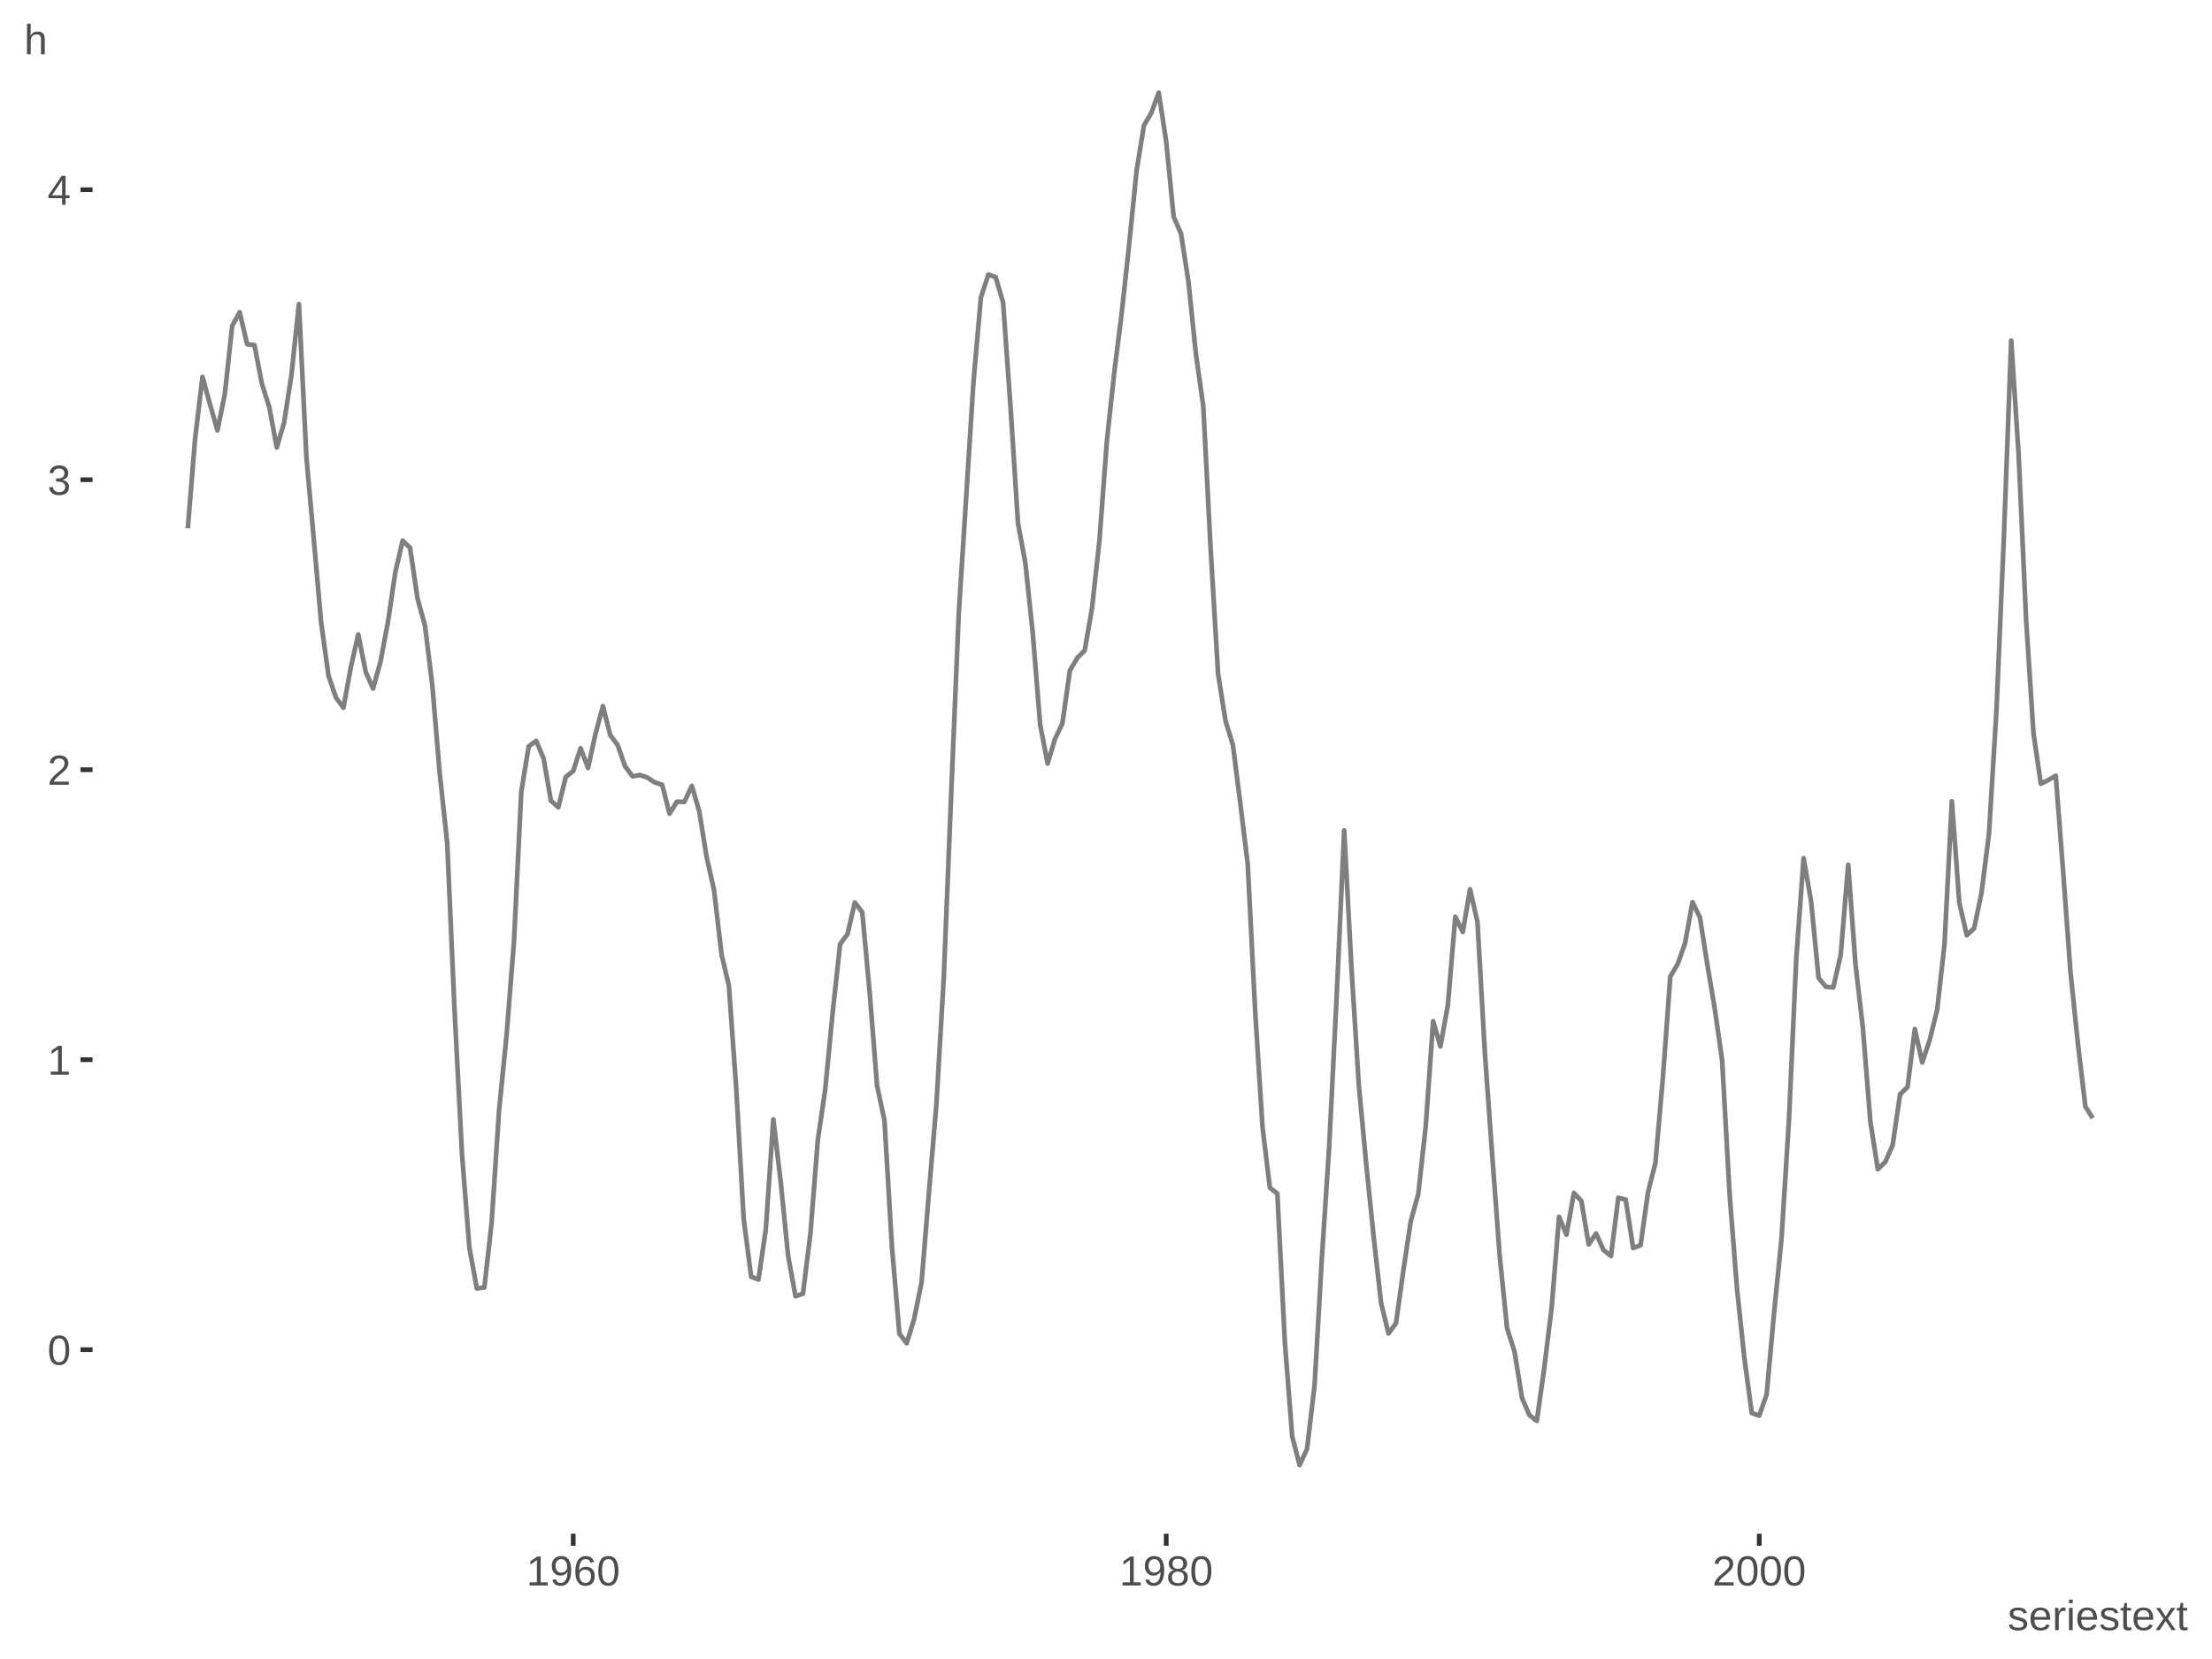
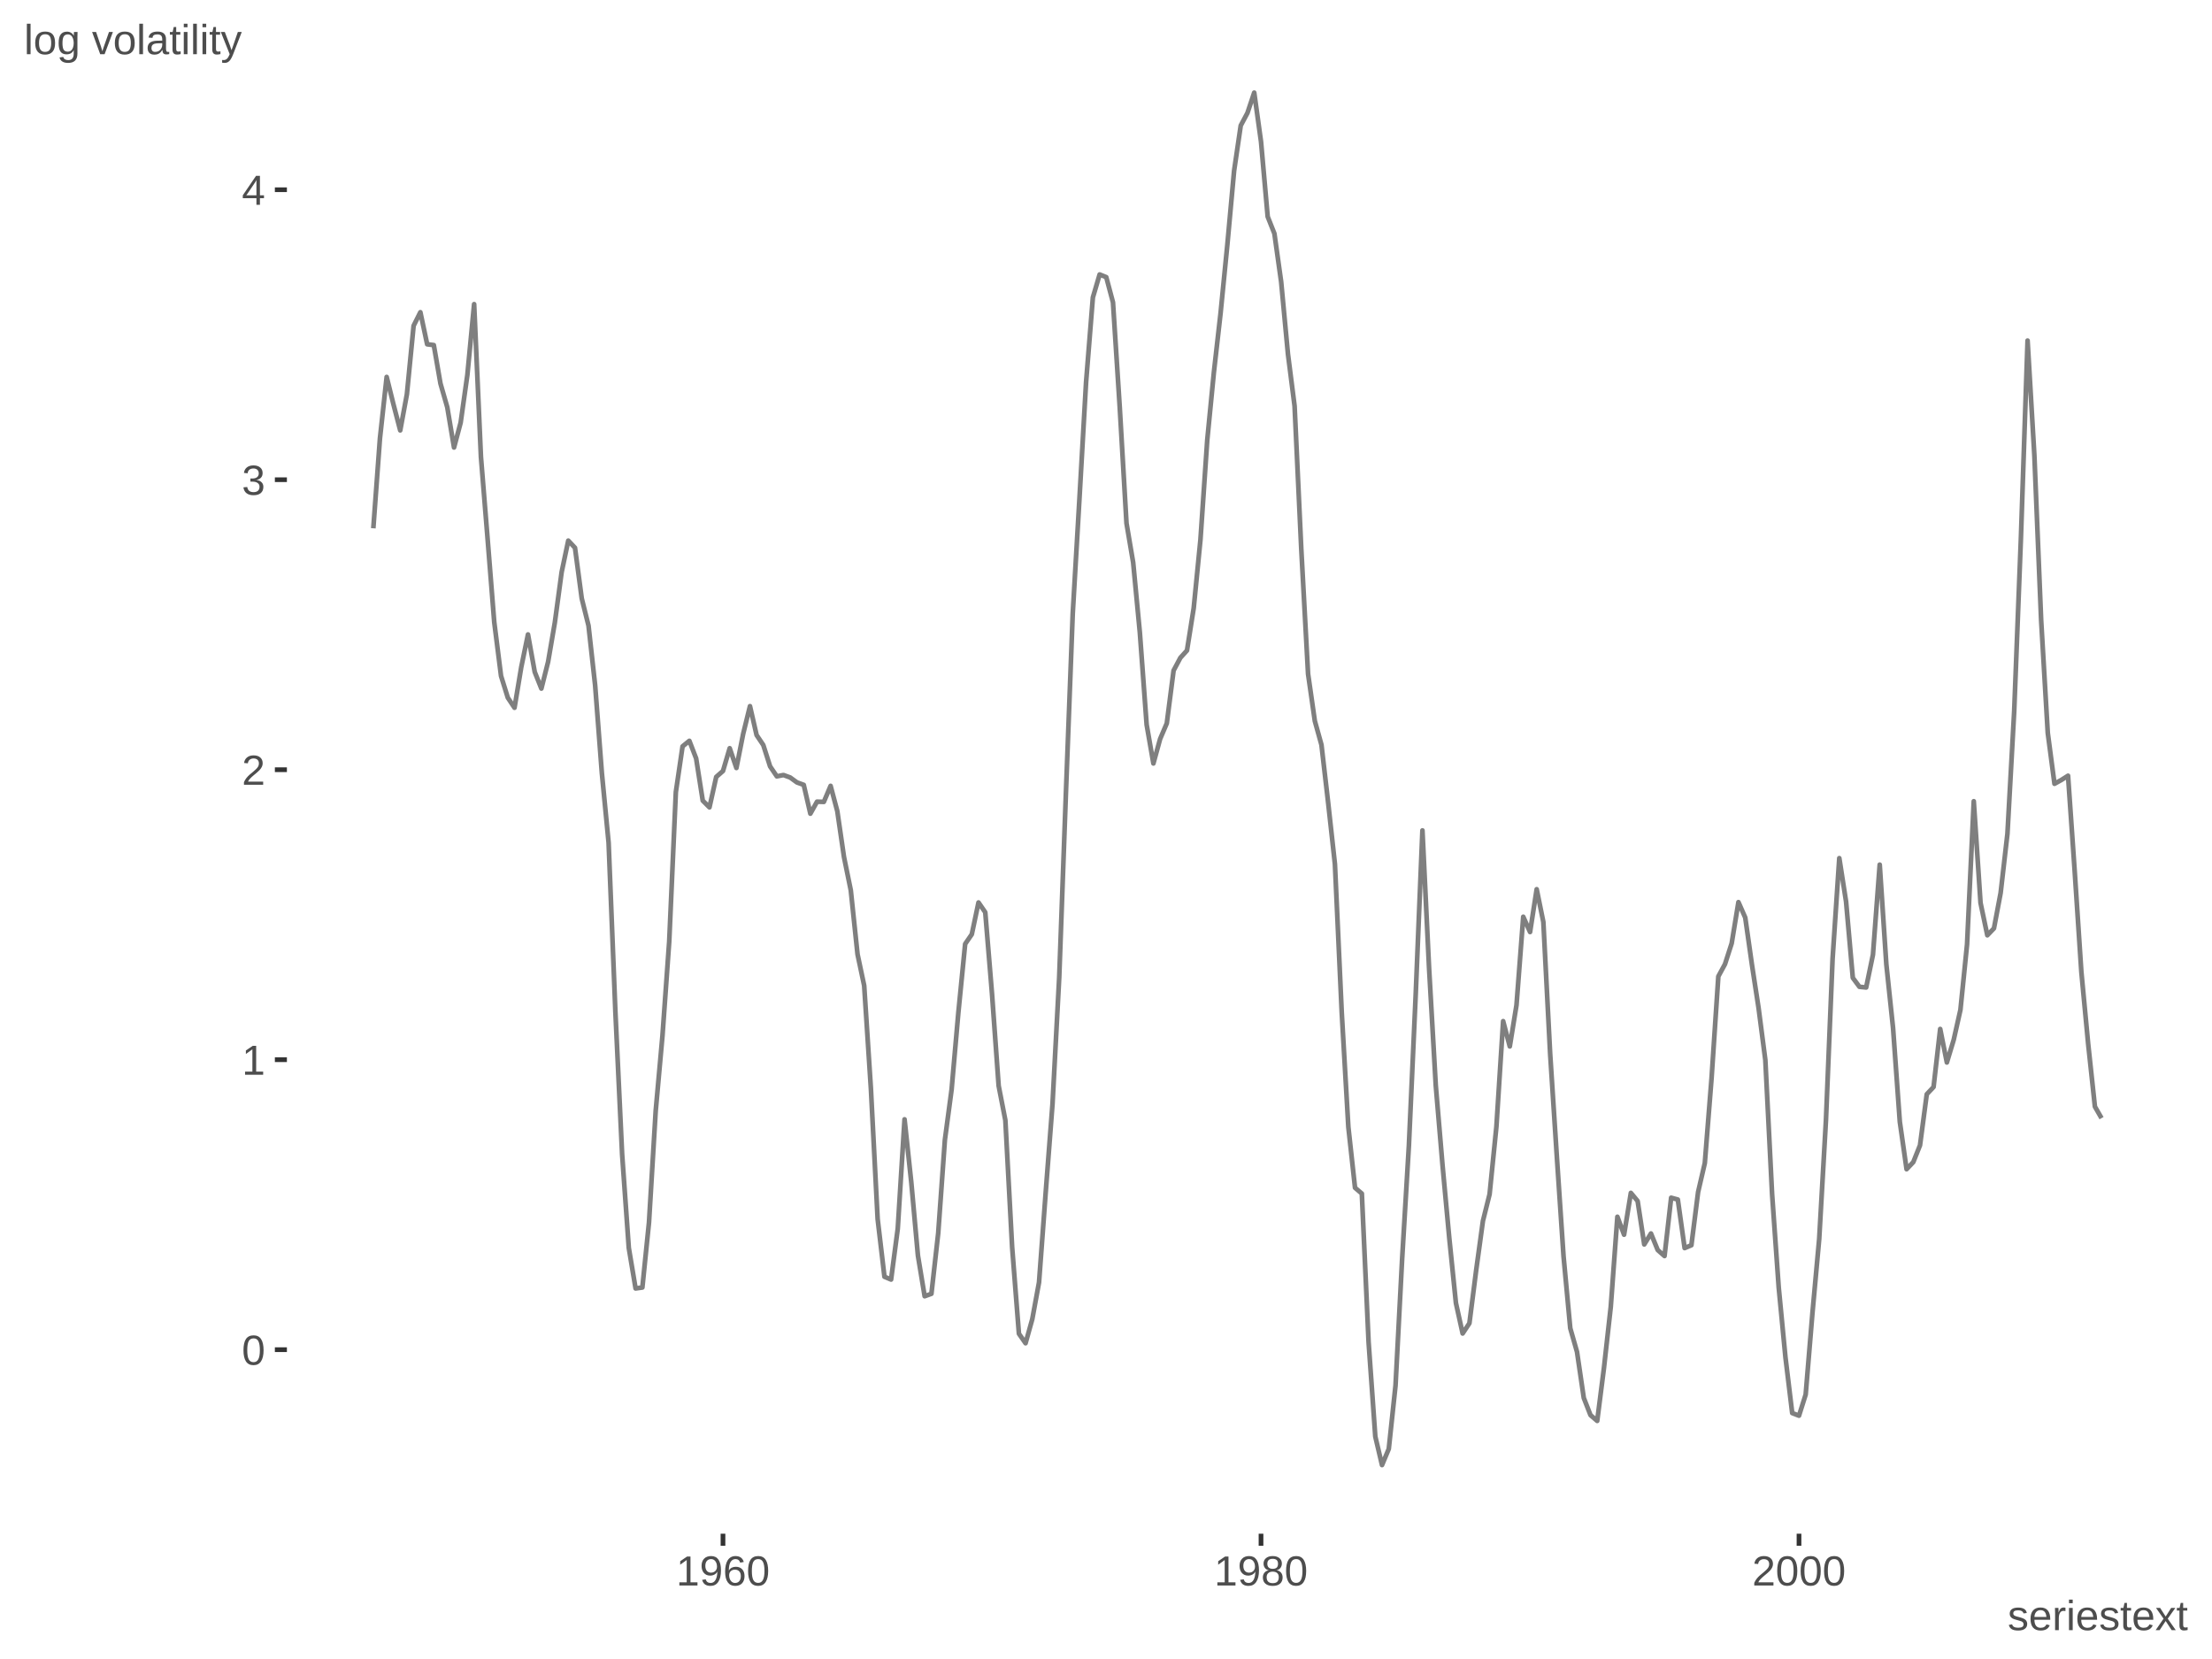
- <svg xmlns="http://www.w3.org/2000/svg" viewBox="0 0 504 378">
+ <svg xmlns="http://www.w3.org/2000/svg" viewBox="0 0 504.00 378.00">
  <defs>
-     <style type="text/css">polyline,rect{fill:none;stroke:#000;stroke-linecap:round;stroke-linejoin:round;stroke-miterlimit:10}</style>
+     <style type="text/css">
+     line, polyline, polygon, path, rect, circle {
+       fill: none;
+       stroke: #000000;
+       stroke-linecap: round;
+       stroke-linejoin: round;
+       stroke-miterlimit: 10.00;
+     }
+   </style>
  </defs>
-   <rect width="100%" height="100%" style="stroke:none;fill:none" />
-   <rect width="504" height="378" x="0" y="0" style="stroke-width:1.07;stroke:none" />
+   <rect width="100%" height="100%" style="stroke: none; fill: none;" />
+   <rect x="0.00" y="0.00" width="504.00" height="378.00" style="stroke-width: 1.07; stroke: none;" />
  <defs>
-     <clipPath id="cpMjEuMDl8NDk4LjUyfDM0OS40NXw1LjQ4">
-       <rect width="477.43" height="343.97" x="21.09" y="5.48" />
+     <clipPath id="cpNjUuMzd8NDk4LjUyfDM0OS40NXw1LjQ4">
+       <rect x="65.37" y="5.48" width="433.15" height="343.97" />
    </clipPath>
  </defs>
-   <polyline points="42.79 120.37 44.46 99.89 46.14 85.89 47.84 92.1 49.54 98.06 51.22 89.83 52.91 74.22 54.61 71.14 56.31 78.44 57.98 78.63 59.66 87.39 61.36 92.79 63.06 101.96 64.73 96.28 66.41 85.42 68.11 69.3 69.81 104.1 71.48 122.68 73.16 141.74 74.86 154.01 76.56 158.96 78.25 161.26 79.93 152.05 81.63 144.56 83.33 153.11 85 156.89 86.68 150.81 88.38 141.84 90.08 130.35 91.75 123.18 93.43 124.81 95.13 136.36 96.84 142.55 98.5 156.13 100.18 176.11 101.89 192.01 103.59 230.64 105.27 263.01 106.95 284.33 108.65 293.57 110.36 293.35 112.02 278.55 113.7 253.12 115.41 236.02 117.11 214.52 118.77 180.47 120.46 170.06 122.16 168.8 123.86 172.8 125.52 182.42 127.21 183.95 128.91 177.02 130.61 175.67 132.29 170.48 133.98 174.98 135.68 167.21 137.38 160.9 139.04 167.49 140.73 169.75 142.43 174.61 144.13 176.89 145.8 176.59 147.48 177.15 149.18 178.27 150.88 178.83 152.55 185.39 154.23 182.66 155.93 182.71 157.63 179.06 159.32 184.83 161 195.26 162.7 202.85 164.4 217.44 166.07 224.56 167.75 248.02 169.45 277.76 171.15 290.9 172.82 291.54 174.5 279.97 176.2 255.04 177.9 269.45 179.57 286.1 181.25 295.34 182.95 294.78 184.66 280.98 186.34 259.73 188.02 248.25 189.72 230.72 191.42 215.08 193.09 212.88 194.77 205.63 196.47 207.87 198.18 226.48 199.84 247.39 201.52 255.26 203.23 284.12 204.93 303.88 206.59 306.05 208.27 300.57 209.98 292.18 211.68 271.44 213.36 251.58 215.04 222.71 216.75 180.36 218.45 139.82 220.11 113.8 221.8 87.09 223.5 67.77 225.2 62.54 226.86 63.15 228.55 68.89 230.25 92.79 231.95 119.22 233.61 128.17 235.3 144.11 237 165.12 238.7 173.95 240.38 168.37 242.07 164.81 243.77 152.78 245.47 149.88 247.14 148.21 248.82 138.58 250.52 122.97 252.22 100.26 253.89 84.84 255.57 71.41 257.27 55.75 258.97 38.89 260.64 28.61 262.32 25.73 264.02 21.11 265.72 32.28 267.41 49.36 269.09 53.22 270.79 64.22 272.49 80.69 274.16 92.51 275.84 125.04 277.54 153.55 279.24 164.27 280.91 169.7 282.59 182.92 284.29 196.89 286 230.66 287.66 256.81 289.34 270.63 291.04 271.95 292.75 305.79 294.43 327.31 296.11 333.81 297.81 330.13 299.52 315.67 301.18 286.71 302.86 261.08 304.57 226.75 306.27 189.21 307.93 220.56 309.61 247.35 311.32 265.53 313.02 282.14 314.68 296.9 316.37 303.83 318.07 301.5 319.77 289.37 321.45 278.2 323.14 272.1 324.84 256.74 326.54 232.67 328.2 238.42 329.89 229.02 331.59 208.88 333.29 212.36 334.95 202.61 336.64 210.09 338.34 240.11 340.04 263.8 341.71 286.24 343.39 302.63 345.09 308.03 346.79 318.51 348.47 322.43 350.16 323.75 351.86 311.67 353.56 297.76 355.23 277.24 356.91 281.32 358.61 271.8 360.31 273.65 361.98 283.54 363.66 281.05 365.36 284.82 367.06 286.18 368.73 272.9 370.41 273.32 372.11 284.37 373.81 283.72 375.5 271.61 377.18 265 378.88 245.61 380.58 222.47 382.25 219.69 383.93 214.93 385.63 205.55 387.34 209.07 389 219.7 390.68 229.69 392.38 241.53 394.09 272.13 395.75 293.38 397.43 309.25 399.14 321.96 400.84 322.56 402.52 317.74 404.2 299.31 405.91 282.3 407.61 255.24 409.27 218.48 410.95 195.53 412.66 205.41 414.36 222.8 416.02 224.84 417.71 224.99 419.41 217.52 421.11 197.01 422.77 219.75 424.46 234.25 426.16 255.6 427.86 266.4 429.54 264.78 431.23 260.95 432.93 249.32 434.63 247.67 436.29 234.45 437.98 242.08 439.68 236.95 441.38 230.09 443.05 215.19 444.73 182.56 446.43 205.72 448.13 213.1 449.8 211.52 451.48 203.46 453.18 189.98 454.88 162.06 456.57 122.65 458.25 77.6 459.95 103.81 461.65 141.3 463.32 167 465 178.58 466.7 177.73 468.4 176.75 470.07 198.44 471.75 221.41 473.45 237.8 475.15 252.14 476.82 254.77" clip-path="url(#cpMjEuMDl8NDk4LjUyfDM0OS40NXw1LjQ4)" style="stroke-width:1.07;stroke:#7f7f7f;stroke-linecap:butt" />
+   <polyline points="85.06,120.37 86.57,99.89 88.10,85.89 89.64,92.10 91.19,98.06 92.71,89.83 94.24,74.22 95.78,71.14 97.33,78.44 98.84,78.63 100.36,87.39 101.91,92.79 103.45,101.96 104.96,96.28 106.49,85.42 108.03,69.30 109.58,104.10 111.09,122.68 112.61,141.74 114.16,154.01 115.70,158.96 117.23,161.26 118.76,152.05 120.30,144.56 121.84,153.11 123.35,156.89 124.88,150.81 126.42,141.84 127.97,130.35 129.48,123.18 131.01,124.81 132.55,136.36 134.09,142.55 135.60,156.13 137.13,176.11 138.67,192.01 140.22,230.64 141.75,263.01 143.27,284.33 144.82,293.57 146.36,293.35 147.87,278.55 149.40,253.12 150.94,236.02 152.48,214.52 153.99,180.47 155.52,170.06 157.07,168.80 158.61,172.80 160.12,182.42 161.65,183.95 163.19,177.02 164.73,175.67 166.26,170.48 167.79,174.98 169.33,167.21 170.88,160.90 172.39,167.49 173.91,169.75 175.46,174.61 177.00,176.89 178.51,176.59 180.04,177.15 181.58,178.27 183.13,178.83 184.64,185.39 186.16,182.66 187.71,182.71 189.25,179.06 190.78,184.83 192.30,195.26 193.85,202.85 195.39,217.44 196.90,224.56 198.43,248.02 199.97,277.76 201.52,290.90 203.03,291.54 204.55,279.97 206.10,255.04 207.64,269.45 209.15,286.10 210.68,295.34 212.22,294.78 213.77,280.98 215.29,259.73 216.82,248.25 218.36,230.72 219.91,215.08 221.42,212.88 222.95,205.63 224.49,207.87 226.03,226.48 227.54,247.39 229.07,255.26 230.61,284.12 232.16,303.88 233.67,306.05 235.20,300.57 236.74,292.18 238.28,271.44 239.81,251.58 241.34,222.71 242.88,180.36 244.42,139.82 245.94,113.80 247.46,87.09 249.01,67.77 250.55,62.54 252.06,63.15 253.59,68.89 255.13,92.79 256.67,119.22 258.19,128.17 259.71,144.11 261.26,165.12 262.80,173.95 264.33,168.37 265.85,164.81 267.40,152.78 268.94,149.88 270.45,148.21 271.98,138.58 273.52,122.97 275.07,100.26 276.58,84.84 278.10,71.41 279.65,55.75 281.19,38.89 282.70,28.61 284.23,25.73 285.77,21.11 287.32,32.28 288.84,49.36 290.37,53.22 291.91,64.22 293.46,80.69 294.97,92.51 296.49,125.04 298.04,153.55 299.58,164.27 301.09,169.70 302.62,182.92 304.16,196.89 305.71,230.66 307.22,256.81 308.74,270.63 310.29,271.95 311.83,305.79 313.36,327.31 314.89,333.81 316.43,330.13 317.97,315.67 319.48,286.71 321.01,261.08 322.56,226.75 324.10,189.21 325.61,220.56 327.14,247.35 328.68,265.53 330.22,282.14 331.73,296.90 333.26,303.83 334.80,301.50 336.35,289.37 337.88,278.20 339.40,272.10 340.95,256.74 342.49,232.67 344.00,238.42 345.53,229.02 347.07,208.88 348.62,212.36 350.13,202.61 351.65,210.09 353.20,240.11 354.74,263.80 356.25,286.24 357.78,302.63 359.32,308.03 360.86,318.51 362.39,322.43 363.92,323.75 365.46,311.67 367.01,297.76 368.52,277.24 370.04,281.32 371.59,271.80 373.13,273.65 374.64,283.54 376.17,281.05 377.71,284.82 379.26,286.18 380.77,272.90 382.29,273.32 383.84,284.37 385.38,283.72 386.91,271.61 388.44,265.00 389.98,245.61 391.52,222.47 393.03,219.69 394.56,214.93 396.10,205.55 397.65,209.07 399.16,219.70 400.69,229.69 402.23,241.53 403.77,272.13 405.28,293.38 406.81,309.25 408.35,321.96 409.90,322.56 411.42,317.74 412.95,299.31 414.50,282.30 416.04,255.24 417.55,218.48 419.08,195.53 420.62,205.41 422.16,222.80 423.67,224.84 425.20,224.99 426.75,217.52 428.29,197.01 429.80,219.75 431.33,234.25 432.87,255.60 434.41,266.40 435.94,264.78 437.47,260.95 439.01,249.32 440.56,247.67 442.07,234.45 443.59,242.08 445.14,236.95 446.68,230.09 448.19,215.19 449.72,182.56 451.26,205.72 452.81,213.10 454.32,211.52 455.84,203.46 457.39,189.98 458.93,162.06 460.46,122.65 461.98,77.60 463.53,103.81 465.07,141.30 466.58,167.00 468.11,178.58 469.65,177.73 471.20,176.75 472.71,198.44 474.23,221.41 475.78,237.80 477.32,252.14 478.83,254.77 " style="stroke-width: 1.07; stroke: #7F7F7F; stroke-linecap: butt;" clip-path="url(#cpNjUuMzd8NDk4LjUyfDM0OS40NXw1LjQ4)" />
  <defs>
    <clipPath id="cpMC4wMHw1MDQuMDB8Mzc4LjAwfDAuMDA=">
-       <rect width="504" height="378" x="0" y="0" />
+       <rect x="0.00" y="0.00" width="504.00" height="378.00" />
    </clipPath>
  </defs>
  <g clip-path="url(#cpMC4wMHw1MDQuMDB8Mzc4LjAwfDAuMDA=)">
-     <text x="10.82" y="310.96" lengthAdjust="spacingAndGlyphs" textLength="5.34" style="font-size:9.6px;fill:#4d4d4d;font-family:Arial">0</text>
+     <text x="55.10" y="310.96" style="font-size: 9.60px; fill: #4D4D4D; font-family: Arial;" textLength="5.34px" lengthAdjust="spacingAndGlyphs">0</text>
  </g>
  <g clip-path="url(#cpMC4wMHw1MDQuMDB8Mzc4LjAwfDAuMDA=)">
-     <text x="10.82" y="244.88" lengthAdjust="spacingAndGlyphs" textLength="5.34" style="font-size:9.6px;fill:#4d4d4d;font-family:Arial">1</text>
+     <text x="55.10" y="244.88" style="font-size: 9.60px; fill: #4D4D4D; font-family: Arial;" textLength="5.34px" lengthAdjust="spacingAndGlyphs">1</text>
  </g>
  <g clip-path="url(#cpMC4wMHw1MDQuMDB8Mzc4LjAwfDAuMDA=)">
-     <text x="10.82" y="178.81" lengthAdjust="spacingAndGlyphs" textLength="5.34" style="font-size:9.6px;fill:#4d4d4d;font-family:Arial">2</text>
+     <text x="55.10" y="178.81" style="font-size: 9.60px; fill: #4D4D4D; font-family: Arial;" textLength="5.34px" lengthAdjust="spacingAndGlyphs">2</text>
  </g>
  <g clip-path="url(#cpMC4wMHw1MDQuMDB8Mzc4LjAwfDAuMDA=)">
-     <text x="10.82" y="112.74" lengthAdjust="spacingAndGlyphs" textLength="5.34" style="font-size:9.6px;fill:#4d4d4d;font-family:Arial">3</text>
+     <text x="55.10" y="112.74" style="font-size: 9.60px; fill: #4D4D4D; font-family: Arial;" textLength="5.34px" lengthAdjust="spacingAndGlyphs">3</text>
  </g>
  <g clip-path="url(#cpMC4wMHw1MDQuMDB8Mzc4LjAwfDAuMDA=)">
-     <text x="10.82" y="46.66" lengthAdjust="spacingAndGlyphs" textLength="5.34" style="font-size:9.6px;fill:#4d4d4d;font-family:Arial">4</text>
+     <text x="55.10" y="46.66" style="font-size: 9.60px; fill: #4D4D4D; font-family: Arial;" textLength="5.34px" lengthAdjust="spacingAndGlyphs">4</text>
  </g>
-   <polyline points="18.35 307.52 21.09 307.52" clip-path="url(#cpMC4wMHw1MDQuMDB8Mzc4LjAwfDAuMDA=)" style="stroke-width:1.07;stroke:#333;stroke-linecap:butt" />
-   <polyline points="18.35 241.45 21.09 241.45" clip-path="url(#cpMC4wMHw1MDQuMDB8Mzc4LjAwfDAuMDA=)" style="stroke-width:1.07;stroke:#333;stroke-linecap:butt" />
-   <polyline points="18.35 175.38 21.09 175.38" clip-path="url(#cpMC4wMHw1MDQuMDB8Mzc4LjAwfDAuMDA=)" style="stroke-width:1.07;stroke:#333;stroke-linecap:butt" />
-   <polyline points="18.35 109.3 21.09 109.3" clip-path="url(#cpMC4wMHw1MDQuMDB8Mzc4LjAwfDAuMDA=)" style="stroke-width:1.07;stroke:#333;stroke-linecap:butt" />
-   <polyline points="18.35 43.23 21.09 43.23" clip-path="url(#cpMC4wMHw1MDQuMDB8Mzc4LjAwfDAuMDA=)" style="stroke-width:1.07;stroke:#333;stroke-linecap:butt" />
-   <polyline points="130.61 352.19 130.61 349.45" clip-path="url(#cpMC4wMHw1MDQuMDB8Mzc4LjAwfDAuMDA=)" style="stroke-width:1.07;stroke:#333;stroke-linecap:butt" />
-   <polyline points="265.72 352.19 265.72 349.45" clip-path="url(#cpMC4wMHw1MDQuMDB8Mzc4LjAwfDAuMDA=)" style="stroke-width:1.07;stroke:#333;stroke-linecap:butt" />
-   <polyline points="400.84 352.19 400.84 349.45" clip-path="url(#cpMC4wMHw1MDQuMDB8Mzc4LjAwfDAuMDA=)" style="stroke-width:1.07;stroke:#333;stroke-linecap:butt" />
+   <polyline points="62.63,307.52 65.37,307.52 " style="stroke-width: 1.07; stroke: #333333; stroke-linecap: butt;" clip-path="url(#cpMC4wMHw1MDQuMDB8Mzc4LjAwfDAuMDA=)" />
+   <polyline points="62.63,241.45 65.37,241.45 " style="stroke-width: 1.07; stroke: #333333; stroke-linecap: butt;" clip-path="url(#cpMC4wMHw1MDQuMDB8Mzc4LjAwfDAuMDA=)" />
+   <polyline points="62.63,175.38 65.37,175.38 " style="stroke-width: 1.07; stroke: #333333; stroke-linecap: butt;" clip-path="url(#cpMC4wMHw1MDQuMDB8Mzc4LjAwfDAuMDA=)" />
+   <polyline points="62.63,109.30 65.37,109.30 " style="stroke-width: 1.07; stroke: #333333; stroke-linecap: butt;" clip-path="url(#cpMC4wMHw1MDQuMDB8Mzc4LjAwfDAuMDA=)" />
+   <polyline points="62.63,43.23 65.37,43.23 " style="stroke-width: 1.07; stroke: #333333; stroke-linecap: butt;" clip-path="url(#cpMC4wMHw1MDQuMDB8Mzc4LjAwfDAuMDA=)" />
+   <polyline points="164.73,352.19 164.73,349.45 " style="stroke-width: 1.07; stroke: #333333; stroke-linecap: butt;" clip-path="url(#cpMC4wMHw1MDQuMDB8Mzc4LjAwfDAuMDA=)" />
+   <polyline points="287.32,352.19 287.32,349.45 " style="stroke-width: 1.07; stroke: #333333; stroke-linecap: butt;" clip-path="url(#cpMC4wMHw1MDQuMDB8Mzc4LjAwfDAuMDA=)" />
+   <polyline points="409.90,352.19 409.90,349.45 " style="stroke-width: 1.07; stroke: #333333; stroke-linecap: butt;" clip-path="url(#cpMC4wMHw1MDQuMDB8Mzc4LjAwfDAuMDA=)" />
  <g clip-path="url(#cpMC4wMHw1MDQuMDB8Mzc4LjAwfDAuMDA=)">
-     <text x="119.93" y="361.25" lengthAdjust="spacingAndGlyphs" textLength="21.36" style="font-size:9.6px;fill:#4d4d4d;font-family:Arial">1960</text>
+     <text x="154.06" y="361.25" style="font-size: 9.60px; fill: #4D4D4D; font-family: Arial;" textLength="21.36px" lengthAdjust="spacingAndGlyphs">1960</text>
  </g>
  <g clip-path="url(#cpMC4wMHw1MDQuMDB8Mzc4LjAwfDAuMDA=)">
-     <text x="255.05" y="361.25" lengthAdjust="spacingAndGlyphs" textLength="21.36" style="font-size:9.6px;fill:#4d4d4d;font-family:Arial">1980</text>
+     <text x="276.64" y="361.25" style="font-size: 9.60px; fill: #4D4D4D; font-family: Arial;" textLength="21.36px" lengthAdjust="spacingAndGlyphs">1980</text>
  </g>
  <g clip-path="url(#cpMC4wMHw1MDQuMDB8Mzc4LjAwfDAuMDA=)">
-     <text x="390.16" y="361.25" lengthAdjust="spacingAndGlyphs" textLength="21.36" style="font-size:9.6px;fill:#4d4d4d;font-family:Arial">2000</text>
+     <text x="399.22" y="361.25" style="font-size: 9.60px; fill: #4D4D4D; font-family: Arial;" textLength="21.36px" lengthAdjust="spacingAndGlyphs">2000</text>
  </g>
  <g clip-path="url(#cpMC4wMHw1MDQuMDB8Mzc4LjAwfDAuMDA=)">
-     <text x="457.44" y="371.42" lengthAdjust="spacingAndGlyphs" textLength="41.08" style="font-size:9.6px;fill:#4d4d4d;font-family:Arial">seriestext</text>
+     <text x="457.44" y="371.42" style="font-size: 9.60px; fill: #4D4D4D; font-family: Arial;" textLength="41.08px" lengthAdjust="spacingAndGlyphs">seriestext</text>
  </g>
  <g clip-path="url(#cpMC4wMHw1MDQuMDB8Mzc4LjAwfDAuMDA=)">
-     <text x="5.48" y="12.35" lengthAdjust="spacingAndGlyphs" textLength="5.34" style="font-size:9.6px;fill:#4d4d4d;font-family:Arial">h</text>
+     <text x="5.48" y="12.35" style="font-size: 9.60px; fill: #4D4D4D; font-family: Arial;" textLength="49.62px" lengthAdjust="spacingAndGlyphs">log volatility</text>
  </g>
</svg>
